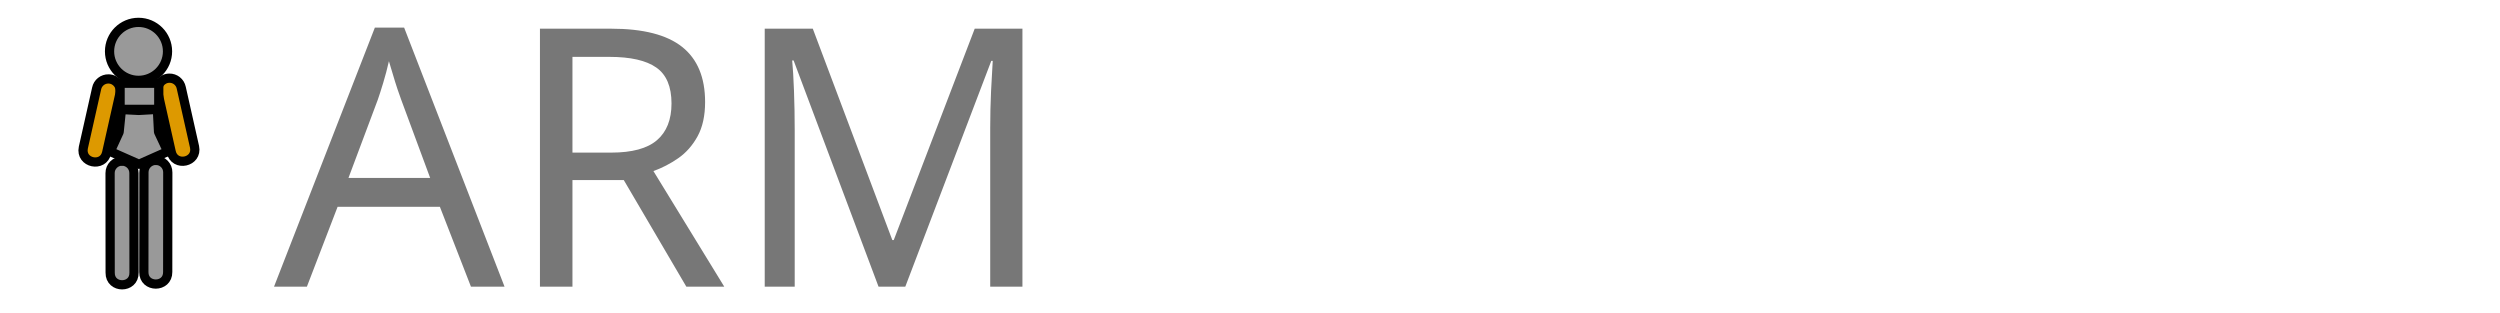
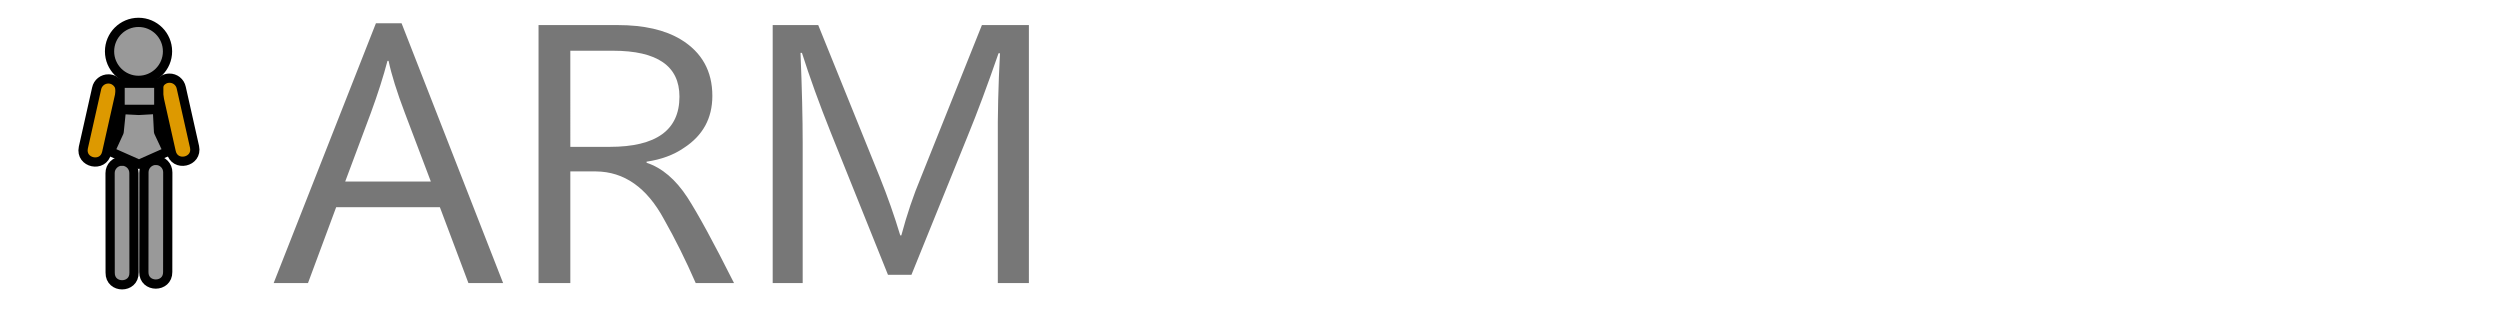
<svg xmlns="http://www.w3.org/2000/svg" xmlns:xlink="http://www.w3.org/1999/xlink" width="2048" height="256" viewBox="0 0 541.867 67.733" version="1.1" id="svg8">
  <defs id="defs2" />
  <g id="layer1" transform="translate(0,-229.2666)">
-     <text xml:space="preserve" style="font-style:normal;font-weight:normal;font-size:39.162px;line-height:1.25;font-family:sans-serif;letter-spacing:0px;word-spacing:0px;fill:#464646;fill-opacity:1;stroke:none;stroke-width:0.408" x="59.392" y="291.407" id="text826">
-       <tspan id="tspan824" x="59.392" y="291.407" style="font-style:normal;font-variant:normal;font-weight:normal;font-stretch:normal;font-size:78.324px;font-family:'IPA モナー UIゴシック';-inkscape-font-specification:'IPA モナー UIゴシック';fill:#777777;fill-opacity:1;stroke-width:0.408">ARM</tspan>
-     </text>
+     <g aria-label="ARM" style="font-style:normal;font-weight:normal;font-size:39.162px;line-height:1.25;font-family:sans-serif;letter-spacing:0px;word-spacing:0px;fill:#464646;fill-opacity:1;stroke:none;stroke-width:0.408" id="text826">
+       <path d="m 109.049,290.624 h -7.519 L 95.342,274.176 H 72.863 l -6.109,16.448 H 59.313 L 81.479,234.309 h 5.561 z M 93.384,268.615 87.745,253.733 q -2.585,-6.814 -3.525,-11.279 h -0.235 q -1.332,5.091 -3.603,11.279 l -5.561,14.882 z" style="font-style:normal;font-variant:normal;font-weight:normal;font-stretch:normal;font-size:78.324px;font-family:'IPA モナー UIゴシック';-inkscape-font-specification:'IPA モナー UIゴシック';fill:#777777;fill-opacity:1;stroke-width:0.408" id="path836" />
+       <path d="m 159.098,290.624 h -8.302 q -3.211,-7.362 -6.892,-13.863 -5.561,-10.26 -14.725,-10.339 h -5.561 v 24.202 h -6.892 v -55.923 h 17.153 q 8.537,0 13.707,3.133 6.814,4.151 6.814,12.219 0,7.284 -6.188,11.279 -3.29,2.271 -8.067,2.976 v 0.235 q 5.013,1.645 8.851,7.519 3.525,5.483 10.104,18.563 z m -35.481,-29.528 h 8.537 q 15.116,0 15.116,-10.887 0,-9.947 -14.412,-9.947 h -9.242 z" style="font-style:normal;font-variant:normal;font-weight:normal;font-stretch:normal;font-size:78.324px;font-family:'IPA モナー UIゴシック';-inkscape-font-specification:'IPA モナー UIゴシック';fill:#777777;fill-opacity:1;stroke-width:0.408" id="path838" />
+       <path d="m 223.01,290.624 h -6.736 V 260.391 q -0.078,-9.164 0.47,-19.581 h -0.313 q -3.603,10.417 -6.658,17.858 l -12.219,30.155 h -5.091 l -12.375,-30.781 q -3.76,-9.399 -6.266,-17.31 h -0.313 q 0.47,11.592 0.47,19.424 v 30.468 h -6.501 v -55.923 h 9.869 l 13.315,32.896 q 2.585,6.423 4.464,12.688 h 0.235 q 1.801,-6.736 4.229,-12.532 l 13.237,-33.053 h 10.182 z" style="font-style:normal;font-variant:normal;font-weight:normal;font-stretch:normal;font-size:78.324px;font-family:'IPA モナー UIゴシック';-inkscape-font-specification:'IPA モナー UIゴシック';fill:#777777;fill-opacity:1;stroke-width:0.408" id="path840" />
+     </g>
    <g transform="matrix(1.724049,0,0,1.724024,-26.78261,-178.5892)" id="g4594" style="fill:#999999;fill-opacity:1;stroke:#000000;stroke-width:1.16;stroke-miterlimit:4;stroke-dasharray:none;stroke-opacity:1">
      <path style="color:#000000;font-style:normal;font-variant:normal;font-weight:normal;font-stretch:normal;font-size:medium;line-height:normal;font-family:sans-serif;font-variant-ligatures:normal;font-variant-position:normal;font-variant-caps:normal;font-variant-numeric:normal;font-variant-alternates:normal;font-feature-settings:normal;text-indent:0;text-align:start;text-decoration:none;text-decoration-line:none;text-decoration-style:solid;text-decoration-color:#000000;letter-spacing:normal;word-spacing:normal;text-transform:none;writing-mode:lr-tb;direction:ltr;text-orientation:mixed;dominant-baseline:auto;baseline-shift:baseline;text-anchor:start;white-space:normal;shape-padding:0;clip-rule:nonzero;display:inline;overflow:visible;visibility:visible;opacity:1;isolation:auto;mix-blend-mode:normal;color-interpolation:sRGB;color-interpolation-filters:linearRGB;solid-color:#000000;solid-opacity:1;vector-effect:none;fill:#dd9900;fill-opacity:1;fill-rule:nonzero;stroke:#000000;stroke-width:1.16;stroke-linecap:round;stroke-linejoin:miter;stroke-miterlimit:4;stroke-dasharray:none;stroke-dashoffset:0;stroke-opacity:1;color-rendering:auto;image-rendering:auto;shape-rendering:auto;text-rendering:auto;enable-background:accumulate" d="m 36.809,246.4 c -0.948,0.025 -1.634,0.912 -1.422,1.836 l 1.669,7.422 c 0.421,1.956 3.354,1.325 2.934,-0.631 l -1.669,-7.424 c -0.144,-0.715 -0.782,-1.223 -1.512,-1.203 z" id="path4588-3" />
      <path style="color:#000000;font-style:normal;font-variant:normal;font-weight:normal;font-stretch:normal;font-size:medium;line-height:normal;font-family:sans-serif;font-variant-ligatures:normal;font-variant-position:normal;font-variant-caps:normal;font-variant-numeric:normal;font-variant-alternates:normal;font-feature-settings:normal;text-indent:0;text-align:start;text-decoration:none;text-decoration-line:none;text-decoration-style:solid;text-decoration-color:#000000;letter-spacing:normal;word-spacing:normal;text-transform:none;writing-mode:lr-tb;direction:ltr;text-orientation:mixed;dominant-baseline:auto;baseline-shift:baseline;text-anchor:start;white-space:normal;shape-padding:0;clip-rule:nonzero;display:inline;overflow:visible;visibility:visible;opacity:1;isolation:auto;mix-blend-mode:normal;color-interpolation:sRGB;color-interpolation-filters:linearRGB;solid-color:#000000;solid-opacity:1;vector-effect:none;fill:#999999;fill-opacity:1;fill-rule:nonzero;stroke:#000000;stroke-width:1.16;stroke-linecap:round;stroke-linejoin:miter;stroke-miterlimit:4;stroke-dasharray:none;stroke-dashoffset:0;stroke-opacity:1;color-rendering:auto;image-rendering:auto;shape-rendering:auto;text-rendering:auto;enable-background:accumulate" d="m 35.108,256.732 c -0.828,0.012 -1.489,0.692 -1.479,1.52 l -0.01,12.511 c -0.03,2.028 3.027,2.03 3,0.002 l 0.01,-12.511 c 0.012,-0.845 -0.676,-1.534 -1.521,-1.521 z" id="path4590-6" />
    </g>
    <use x="0" y="0" xlink:href="#g4594" transform="matrix(-1,0,0,1,60.228,0.1629109)" id="use4598-7" width="100%" height="100%" style="display:inline;fill:#999999;fill-opacity:1;stroke-width:2;stroke-miterlimit:4;stroke-dasharray:none" />
    <ellipse style="fill:#999999;fill-opacity:1;stroke:#000000;stroke-width:2;stroke-linecap:round;stroke-linejoin:round;stroke-miterlimit:4;stroke-dasharray:none;stroke-opacity:1" id="path4606-5" cx="30.026" cy="240.399" rx="6.283" ry="6.284" />
    <rect style="fill:#999999;fill-opacity:1;stroke:#000000;stroke-width:2;stroke-linecap:round;stroke-linejoin:round;stroke-miterlimit:4;stroke-dasharray:none;stroke-opacity:1" id="rect825-3" width="8.38" height="5.664" x="26.031" y="247.309" />
    <path style="fill:#999999;fill-opacity:1;stroke:#000000;stroke-width:2;stroke-linecap:round;stroke-linejoin:round;stroke-miterlimit:4;stroke-dasharray:none;stroke-opacity:1" d="m 26.318,253.009 -0.498,4.886 -1.934,4.21 6.233,2.767 6.233,-2.767 -1.989,-4.245 -0.255,-4.887 -4.006,0.228 z" id="rect829-5" />
  </g>
</svg>
